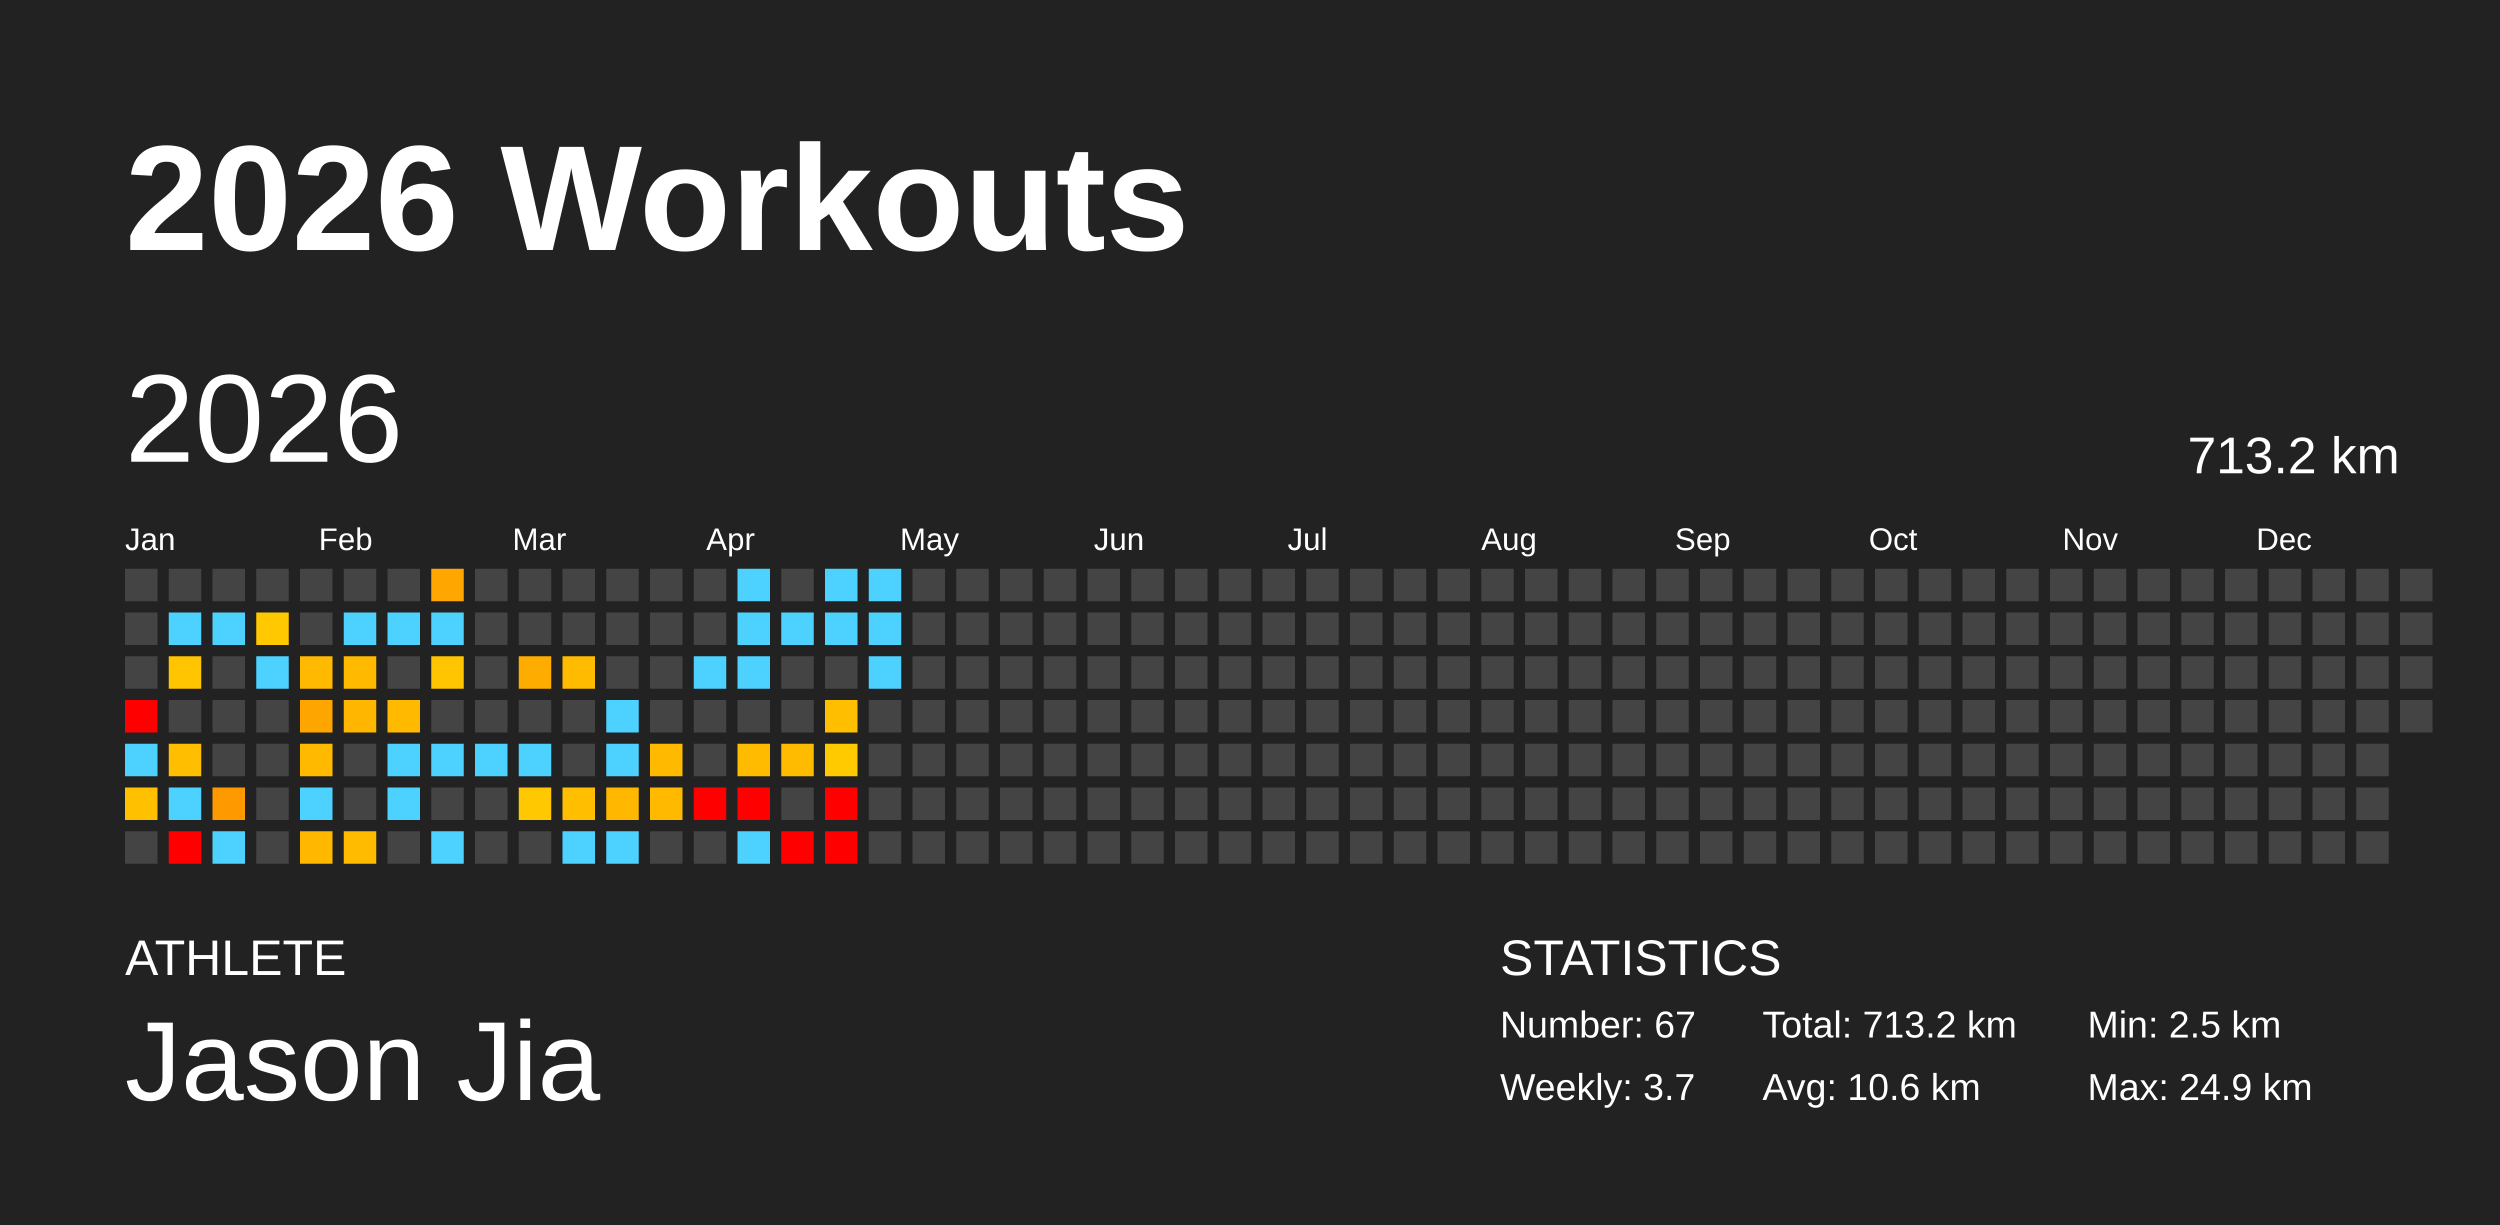
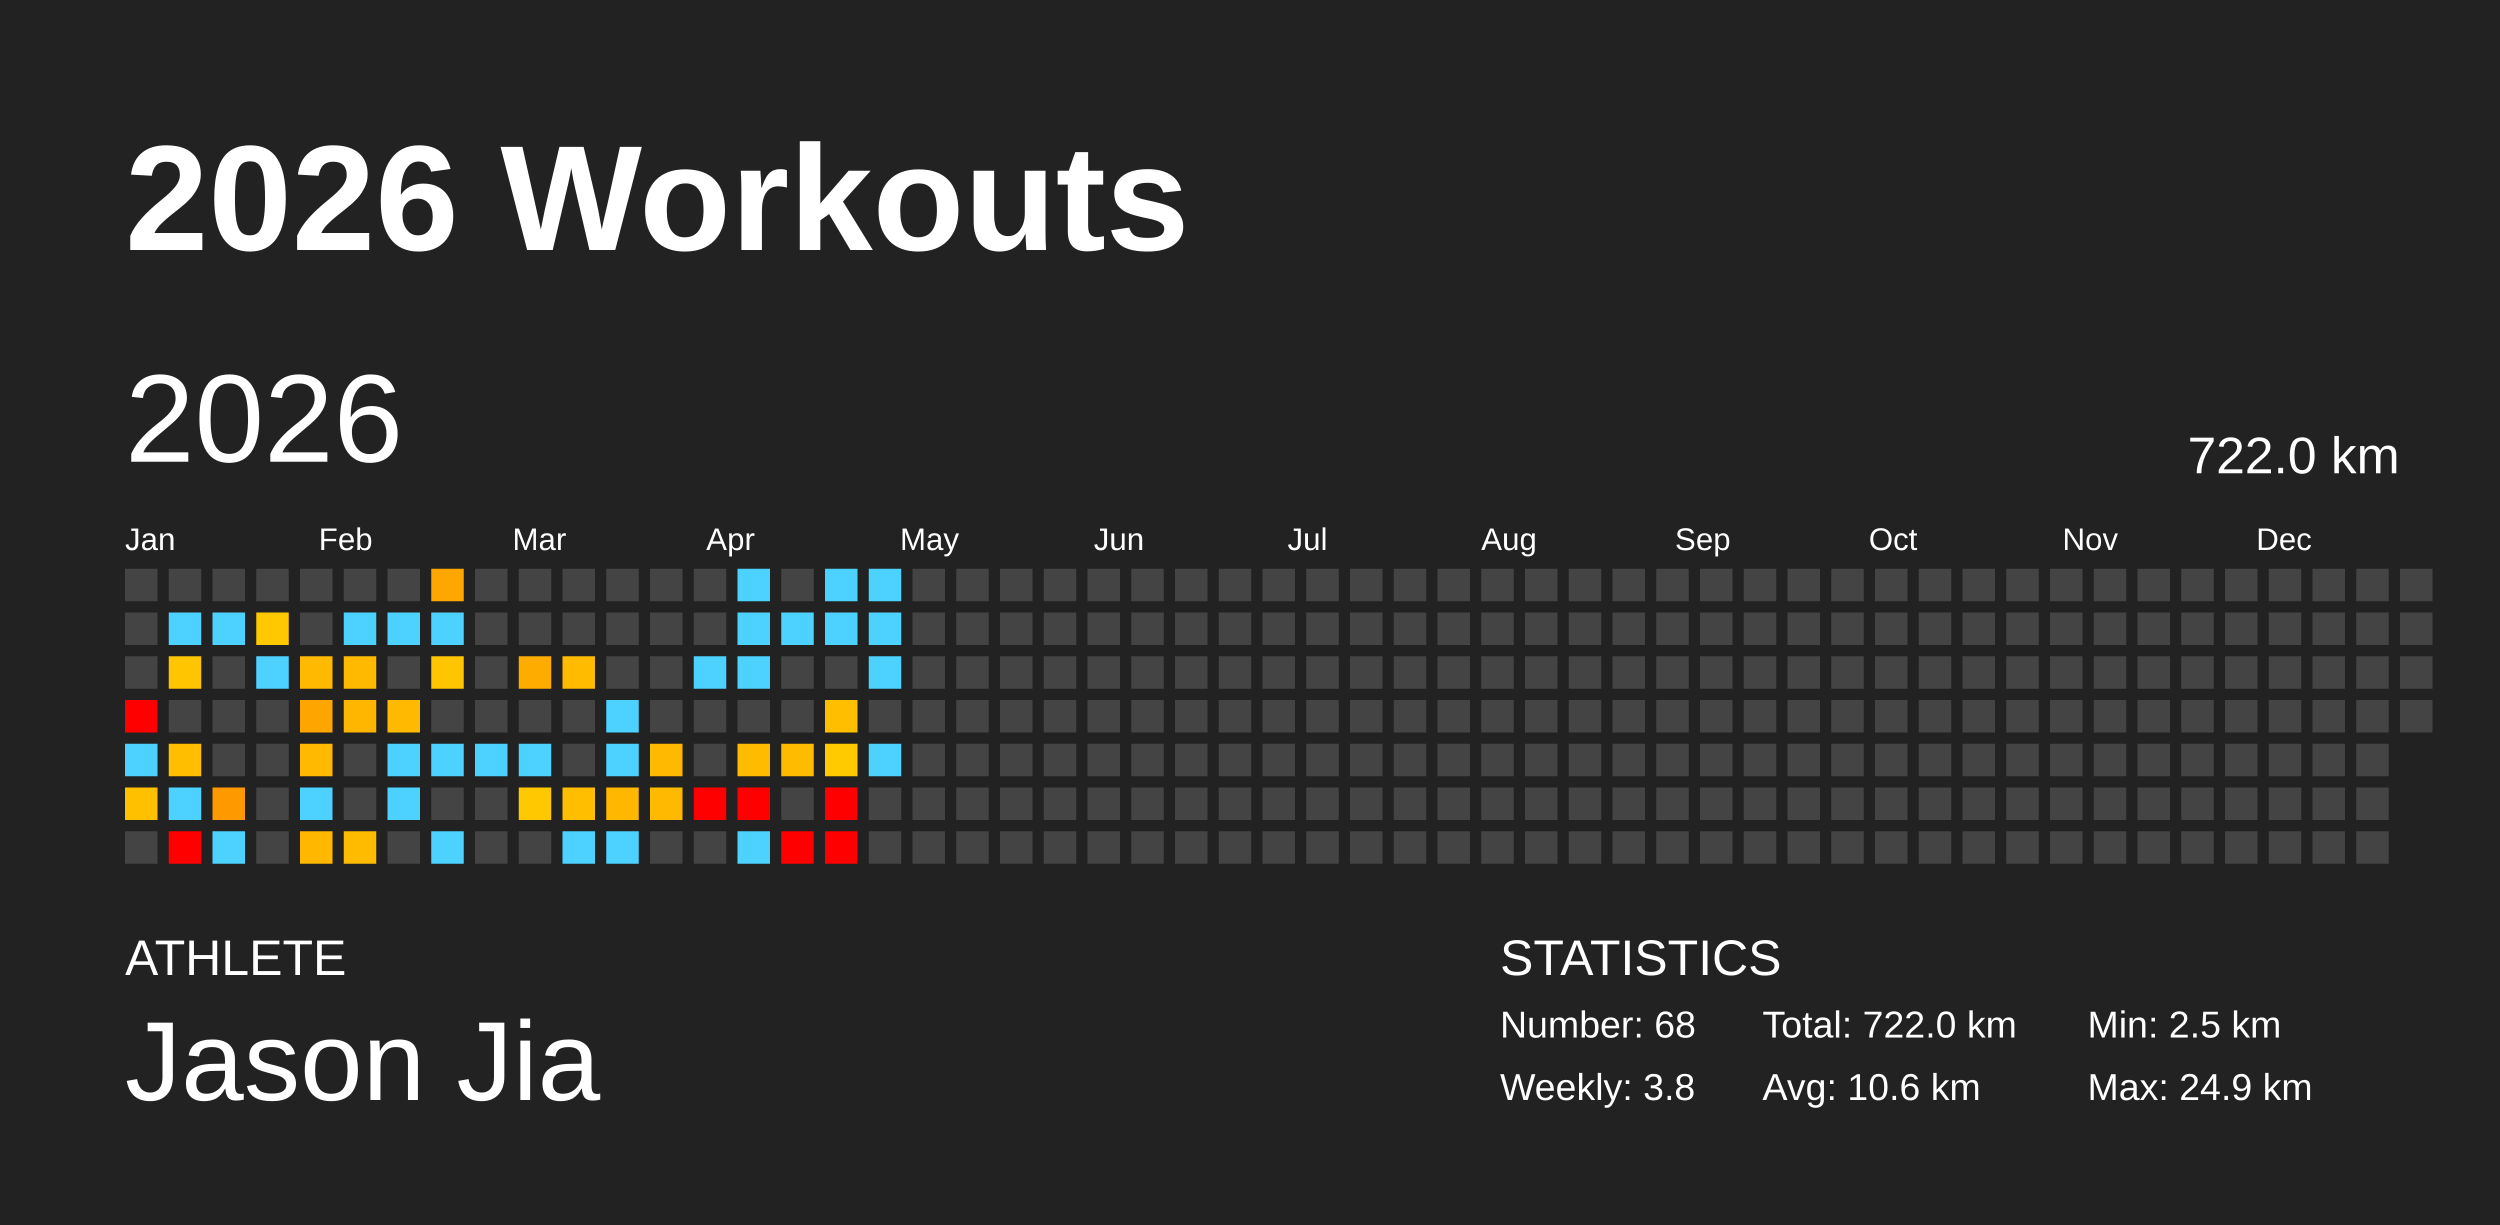
<svg xmlns="http://www.w3.org/2000/svg" baseProfile="full" height="98mm" version="1.1" viewBox="0,0,200,98" width="200mm">
  <defs />
  <rect fill="#222222" height="98" width="200" x="0" y="0" />
  <text fill="#FFFFFF" style="font-size:12px; font-family:Arial; font-weight:bold;" x="10" y="20">2026 Workouts</text>
  <text fill="#FFFFFF" style="font-size:4px; font-family:Arial" x="10" y="78">ATHLETE</text>
  <text fill="#FFFFFF" style="font-size:9px; font-family:Arial" x="10" y="88">Jason Jia</text>
  <text fill="#FFFFFF" style="font-size:4px; font-family:Arial" x="120" y="78">STATISTICS</text>
-   <text fill="#FFFFFF" style="font-size:3px; font-family:Arial" x="120" y="83">Number: 67</text>
-   <text fill="#FFFFFF" style="font-size:3px; font-family:Arial" x="120" y="88">Weekly: 3.7</text>
-   <text fill="#FFFFFF" style="font-size:3px; font-family:Arial" x="141" y="83">Total: 713.2 km</text>
+   <text fill="#FFFFFF" style="font-size:3px; font-family:Arial" x="120" y="83">Number: 68</text>
+   <text fill="#FFFFFF" style="font-size:3px; font-family:Arial" x="120" y="88">Weekly: 3.8</text>
+   <text fill="#FFFFFF" style="font-size:3px; font-family:Arial" x="141" y="83">Total: 722.0 km</text>
  <text fill="#FFFFFF" style="font-size:3px; font-family:Arial" x="141" y="88">Avg: 10.6 km</text>
  <text fill="#FFFFFF" style="font-size:3px; font-family:Arial" x="167" y="83">Min: 2.5 km</text>
  <text fill="#FFFFFF" style="font-size:3px; font-family:Arial" x="167" y="88">Max: 24.9 km</text>
  <text dominant-baseline="hanging" fill="#FFFFFF" style="font-size:10.0px; font-family:Arial;" x="10" y="30">2026</text>
-   <text dominant-baseline="hanging" fill="#FFFFFF" style="font-size:4.125px; font-family:Arial;" x="175" y="35">713.2 km</text>
+   <text dominant-baseline="hanging" fill="#FFFFFF" style="font-size:4.125px; font-family:Arial;" x="175" y="35">722.0 km</text>
  <text fill="#FFFFFF" style="font-size:2.5px; font-family:Arial" x="10.0" y="44">Jan</text>
  <text fill="#FFFFFF" style="font-size:2.5px; font-family:Arial" x="25.5" y="44">Feb</text>
  <text fill="#FFFFFF" style="font-size:2.5px; font-family:Arial" x="41.0" y="44">Mar</text>
  <text fill="#FFFFFF" style="font-size:2.5px; font-family:Arial" x="56.5" y="44">Apr</text>
  <text fill="#FFFFFF" style="font-size:2.5px; font-family:Arial" x="72.0" y="44">May</text>
  <text fill="#FFFFFF" style="font-size:2.5px; font-family:Arial" x="87.5" y="44">Jun</text>
  <text fill="#FFFFFF" style="font-size:2.5px; font-family:Arial" x="103.0" y="44">Jul</text>
  <text fill="#FFFFFF" style="font-size:2.5px; font-family:Arial" x="118.5" y="44">Aug</text>
  <text fill="#FFFFFF" style="font-size:2.5px; font-family:Arial" x="134.0" y="44">Sep</text>
  <text fill="#FFFFFF" style="font-size:2.5px; font-family:Arial" x="149.5" y="44">Oct</text>
  <text fill="#FFFFFF" style="font-size:2.5px; font-family:Arial" x="165.0" y="44">Nov</text>
  <text fill="#FFFFFF" style="font-size:2.5px; font-family:Arial" x="180.5" y="44">Dec</text>
  <rect fill="#444444" height="2.6" width="2.6" x="10.0" y="45.5" />
  <rect fill="#444444" height="2.6" width="2.6" x="10.0" y="49.0" />
  <rect fill="#444444" height="2.6" width="2.6" x="10.0" y="52.5" />
  <rect fill="red" height="2.6" width="2.6" x="10.0" y="56.0" />
  <rect fill="#4dd2ff" height="2.6" width="2.6" x="10.0" y="59.5" />
  <rect fill="#ffc000" height="2.6" width="2.6" x="10.0" y="63.0" />
  <rect fill="#444444" height="2.6" width="2.6" x="10.0" y="66.5" />
  <rect fill="#444444" height="2.6" width="2.6" x="13.5" y="45.5" />
  <rect fill="#4dd2ff" height="2.6" width="2.6" x="13.5" y="49.0" />
  <rect fill="#ffc500" height="2.6" width="2.6" x="13.5" y="52.5" />
  <rect fill="#444444" height="2.6" width="2.6" x="13.5" y="56.0" />
  <rect fill="#ffbe00" height="2.6" width="2.6" x="13.5" y="59.5" />
  <rect fill="#4dd2ff" height="2.6" width="2.6" x="13.5" y="63.0" />
  <rect fill="red" height="2.6" width="2.6" x="13.5" y="66.5" />
  <rect fill="#444444" height="2.6" width="2.6" x="17.0" y="45.5" />
  <rect fill="#4dd2ff" height="2.6" width="2.6" x="17.0" y="49.0" />
  <rect fill="#444444" height="2.6" width="2.6" x="17.0" y="52.5" />
  <rect fill="#444444" height="2.6" width="2.6" x="17.0" y="56.0" />
  <rect fill="#444444" height="2.6" width="2.6" x="17.0" y="59.5" />
  <rect fill="#ff9900" height="2.6" width="2.6" x="17.0" y="63.0" />
  <rect fill="#4dd2ff" height="2.6" width="2.6" x="17.0" y="66.5" />
  <rect fill="#444444" height="2.6" width="2.6" x="20.5" y="45.5" />
  <rect fill="#ffc800" height="2.6" width="2.6" x="20.5" y="49.0" />
  <rect fill="#4dd2ff" height="2.6" width="2.6" x="20.5" y="52.5" />
  <rect fill="#444444" height="2.6" width="2.6" x="20.5" y="56.0" />
  <rect fill="#444444" height="2.6" width="2.6" x="20.5" y="59.5" />
  <rect fill="#444444" height="2.6" width="2.6" x="20.5" y="63.0" />
  <rect fill="#444444" height="2.6" width="2.6" x="20.5" y="66.5" />
  <rect fill="#444444" height="2.6" width="2.6" x="24.0" y="45.5" />
  <rect fill="#444444" height="2.6" width="2.6" x="24.0" y="49.0" />
  <rect fill="#ffb900" height="2.6" width="2.6" x="24.0" y="52.5" />
  <rect fill="#ffa500" height="2.6" width="2.6" x="24.0" y="56.0" />
  <rect fill="#ffba00" height="2.6" width="2.6" x="24.0" y="59.5" />
  <rect fill="#4dd2ff" height="2.6" width="2.6" x="24.0" y="63.0" />
  <rect fill="#ffb700" height="2.6" width="2.6" x="24.0" y="66.5" />
  <rect fill="#444444" height="2.6" width="2.6" x="27.5" y="45.5" />
  <rect fill="#4dd2ff" height="2.6" width="2.6" x="27.5" y="49.0" />
  <rect fill="#ffba00" height="2.6" width="2.6" x="27.5" y="52.5" />
  <rect fill="#ffb600" height="2.6" width="2.6" x="27.5" y="56.0" />
  <rect fill="#444444" height="2.6" width="2.6" x="27.5" y="59.5" />
  <rect fill="#444444" height="2.6" width="2.6" x="27.5" y="63.0" />
  <rect fill="#ffbb00" height="2.6" width="2.6" x="27.5" y="66.5" />
  <rect fill="#444444" height="2.6" width="2.6" x="31.0" y="45.5" />
  <rect fill="#4dd2ff" height="2.6" width="2.6" x="31.0" y="49.0" />
  <rect fill="#444444" height="2.6" width="2.6" x="31.0" y="52.5" />
  <rect fill="#ffba00" height="2.6" width="2.6" x="31.0" y="56.0" />
  <rect fill="#4dd2ff" height="2.6" width="2.6" x="31.0" y="59.5" />
  <rect fill="#4dd2ff" height="2.6" width="2.6" x="31.0" y="63.0" />
  <rect fill="#444444" height="2.6" width="2.6" x="31.0" y="66.5" />
  <rect fill="#ffa600" height="2.6" width="2.6" x="34.5" y="45.5" />
  <rect fill="#4dd2ff" height="2.6" width="2.6" x="34.5" y="49.0" />
  <rect fill="#ffc500" height="2.6" width="2.6" x="34.5" y="52.5" />
  <rect fill="#444444" height="2.6" width="2.6" x="34.5" y="56.0" />
  <rect fill="#4dd2ff" height="2.6" width="2.6" x="34.5" y="59.5" />
  <rect fill="#444444" height="2.6" width="2.6" x="34.5" y="63.0" />
  <rect fill="#4dd2ff" height="2.6" width="2.6" x="34.5" y="66.5" />
  <rect fill="#444444" height="2.6" width="2.6" x="38.0" y="45.5" />
  <rect fill="#444444" height="2.6" width="2.6" x="38.0" y="49.0" />
  <rect fill="#444444" height="2.6" width="2.6" x="38.0" y="52.5" />
  <rect fill="#444444" height="2.6" width="2.6" x="38.0" y="56.0" />
  <rect fill="#4dd2ff" height="2.6" width="2.6" x="38.0" y="59.5" />
  <rect fill="#444444" height="2.6" width="2.6" x="38.0" y="63.0" />
  <rect fill="#444444" height="2.6" width="2.6" x="38.0" y="66.5" />
  <rect fill="#444444" height="2.6" width="2.6" x="41.5" y="45.5" />
  <rect fill="#444444" height="2.6" width="2.6" x="41.5" y="49.0" />
  <rect fill="#ffac00" height="2.6" width="2.6" x="41.5" y="52.5" />
  <rect fill="#444444" height="2.6" width="2.6" x="41.5" y="56.0" />
  <rect fill="#4dd2ff" height="2.6" width="2.6" x="41.5" y="59.5" />
  <rect fill="#ffc800" height="2.6" width="2.6" x="41.5" y="63.0" />
  <rect fill="#444444" height="2.6" width="2.6" x="41.5" y="66.5" />
  <rect fill="#444444" height="2.6" width="2.6" x="45.0" y="45.5" />
  <rect fill="#444444" height="2.6" width="2.6" x="45.0" y="49.0" />
  <rect fill="#ffbb00" height="2.6" width="2.6" x="45.0" y="52.5" />
  <rect fill="#444444" height="2.6" width="2.6" x="45.0" y="56.0" />
  <rect fill="#444444" height="2.6" width="2.6" x="45.0" y="59.5" />
  <rect fill="#ffbe00" height="2.6" width="2.6" x="45.0" y="63.0" />
  <rect fill="#4dd2ff" height="2.6" width="2.6" x="45.0" y="66.5" />
  <rect fill="#444444" height="2.6" width="2.6" x="48.5" y="45.5" />
  <rect fill="#444444" height="2.6" width="2.6" x="48.5" y="49.0" />
  <rect fill="#444444" height="2.6" width="2.6" x="48.5" y="52.5" />
  <rect fill="#4dd2ff" height="2.6" width="2.6" x="48.5" y="56.0" />
  <rect fill="#4dd2ff" height="2.6" width="2.6" x="48.5" y="59.5" />
  <rect fill="#ffb700" height="2.6" width="2.6" x="48.5" y="63.0" />
  <rect fill="#4dd2ff" height="2.6" width="2.6" x="48.5" y="66.5" />
  <rect fill="#444444" height="2.6" width="2.6" x="52.0" y="45.5" />
  <rect fill="#444444" height="2.6" width="2.6" x="52.0" y="49.0" />
  <rect fill="#444444" height="2.6" width="2.6" x="52.0" y="52.5" />
  <rect fill="#444444" height="2.6" width="2.6" x="52.0" y="56.0" />
  <rect fill="#ffba00" height="2.6" width="2.6" x="52.0" y="59.5" />
  <rect fill="#ffba00" height="2.6" width="2.6" x="52.0" y="63.0" />
  <rect fill="#444444" height="2.6" width="2.6" x="52.0" y="66.5" />
  <rect fill="#444444" height="2.6" width="2.6" x="55.5" y="45.5" />
  <rect fill="#444444" height="2.6" width="2.6" x="55.5" y="49.0" />
  <rect fill="#4dd2ff" height="2.6" width="2.6" x="55.5" y="52.5" />
  <rect fill="#444444" height="2.6" width="2.6" x="55.5" y="56.0" />
  <rect fill="#444444" height="2.6" width="2.6" x="55.5" y="59.5" />
  <rect fill="red" height="2.6" width="2.6" x="55.5" y="63.0" />
  <rect fill="#444444" height="2.6" width="2.6" x="55.5" y="66.5" />
  <rect fill="#4dd2ff" height="2.6" width="2.6" x="59.0" y="45.5" />
  <rect fill="#4dd2ff" height="2.6" width="2.6" x="59.0" y="49.0" />
  <rect fill="#4dd2ff" height="2.6" width="2.6" x="59.0" y="52.5" />
  <rect fill="#444444" height="2.6" width="2.6" x="59.0" y="56.0" />
  <rect fill="#ffbb00" height="2.6" width="2.6" x="59.0" y="59.5" />
  <rect fill="red" height="2.6" width="2.6" x="59.0" y="63.0" />
  <rect fill="#4dd2ff" height="2.6" width="2.6" x="59.0" y="66.5" />
  <rect fill="#444444" height="2.6" width="2.6" x="62.5" y="45.5" />
  <rect fill="#4dd2ff" height="2.6" width="2.6" x="62.5" y="49.0" />
  <rect fill="#444444" height="2.6" width="2.6" x="62.5" y="52.5" />
  <rect fill="#444444" height="2.6" width="2.6" x="62.5" y="56.0" />
  <rect fill="#ffbb00" height="2.6" width="2.6" x="62.5" y="59.5" />
  <rect fill="#444444" height="2.6" width="2.6" x="62.5" y="63.0" />
  <rect fill="red" height="2.6" width="2.6" x="62.5" y="66.5" />
  <rect fill="#4dd2ff" height="2.6" width="2.6" x="66.0" y="45.5" />
  <rect fill="#4dd2ff" height="2.6" width="2.6" x="66.0" y="49.0" />
  <rect fill="#444444" height="2.6" width="2.6" x="66.0" y="52.5" />
  <rect fill="#ffbe00" height="2.6" width="2.6" x="66.0" y="56.0" />
  <rect fill="#ffca00" height="2.6" width="2.6" x="66.0" y="59.5" />
  <rect fill="red" height="2.6" width="2.6" x="66.0" y="63.0" />
  <rect fill="red" height="2.6" width="2.6" x="66.0" y="66.5" />
  <rect fill="#4dd2ff" height="2.6" width="2.6" x="69.5" y="45.5" />
  <rect fill="#4dd2ff" height="2.6" width="2.6" x="69.5" y="49.0" />
  <rect fill="#4dd2ff" height="2.6" width="2.6" x="69.5" y="52.5" />
  <rect fill="#444444" height="2.6" width="2.6" x="69.5" y="56.0" />
-   <rect fill="#444444" height="2.6" width="2.6" x="69.5" y="59.5" />
+   <rect fill="#4dd2ff" height="2.6" width="2.6" x="69.5" y="59.5" />
  <rect fill="#444444" height="2.6" width="2.6" x="69.5" y="63.0" />
  <rect fill="#444444" height="2.6" width="2.6" x="69.5" y="66.5" />
  <rect fill="#444444" height="2.6" width="2.6" x="73.0" y="45.5" />
  <rect fill="#444444" height="2.6" width="2.6" x="73.0" y="49.0" />
  <rect fill="#444444" height="2.6" width="2.6" x="73.0" y="52.5" />
  <rect fill="#444444" height="2.6" width="2.6" x="73.0" y="56.0" />
  <rect fill="#444444" height="2.6" width="2.6" x="73.0" y="59.5" />
  <rect fill="#444444" height="2.6" width="2.6" x="73.0" y="63.0" />
  <rect fill="#444444" height="2.6" width="2.6" x="73.0" y="66.5" />
  <rect fill="#444444" height="2.6" width="2.6" x="76.5" y="45.5" />
  <rect fill="#444444" height="2.6" width="2.6" x="76.5" y="49.0" />
  <rect fill="#444444" height="2.6" width="2.6" x="76.5" y="52.5" />
  <rect fill="#444444" height="2.6" width="2.6" x="76.5" y="56.0" />
  <rect fill="#444444" height="2.6" width="2.6" x="76.5" y="59.5" />
  <rect fill="#444444" height="2.6" width="2.6" x="76.5" y="63.0" />
  <rect fill="#444444" height="2.6" width="2.6" x="76.5" y="66.5" />
  <rect fill="#444444" height="2.6" width="2.6" x="80.0" y="45.5" />
  <rect fill="#444444" height="2.6" width="2.6" x="80.0" y="49.0" />
  <rect fill="#444444" height="2.6" width="2.6" x="80.0" y="52.5" />
  <rect fill="#444444" height="2.6" width="2.6" x="80.0" y="56.0" />
  <rect fill="#444444" height="2.6" width="2.6" x="80.0" y="59.5" />
  <rect fill="#444444" height="2.6" width="2.6" x="80.0" y="63.0" />
  <rect fill="#444444" height="2.6" width="2.6" x="80.0" y="66.5" />
  <rect fill="#444444" height="2.6" width="2.6" x="83.5" y="45.5" />
  <rect fill="#444444" height="2.6" width="2.6" x="83.5" y="49.0" />
  <rect fill="#444444" height="2.6" width="2.6" x="83.5" y="52.5" />
  <rect fill="#444444" height="2.6" width="2.6" x="83.5" y="56.0" />
  <rect fill="#444444" height="2.6" width="2.6" x="83.5" y="59.5" />
  <rect fill="#444444" height="2.6" width="2.6" x="83.5" y="63.0" />
  <rect fill="#444444" height="2.6" width="2.6" x="83.5" y="66.5" />
  <rect fill="#444444" height="2.6" width="2.6" x="87.0" y="45.5" />
  <rect fill="#444444" height="2.6" width="2.6" x="87.0" y="49.0" />
  <rect fill="#444444" height="2.6" width="2.6" x="87.0" y="52.5" />
  <rect fill="#444444" height="2.6" width="2.6" x="87.0" y="56.0" />
  <rect fill="#444444" height="2.6" width="2.6" x="87.0" y="59.5" />
  <rect fill="#444444" height="2.6" width="2.6" x="87.0" y="63.0" />
  <rect fill="#444444" height="2.6" width="2.6" x="87.0" y="66.5" />
  <rect fill="#444444" height="2.6" width="2.6" x="90.5" y="45.5" />
  <rect fill="#444444" height="2.6" width="2.6" x="90.5" y="49.0" />
  <rect fill="#444444" height="2.6" width="2.6" x="90.5" y="52.5" />
  <rect fill="#444444" height="2.6" width="2.6" x="90.5" y="56.0" />
  <rect fill="#444444" height="2.6" width="2.6" x="90.5" y="59.5" />
  <rect fill="#444444" height="2.6" width="2.6" x="90.5" y="63.0" />
  <rect fill="#444444" height="2.6" width="2.6" x="90.5" y="66.5" />
  <rect fill="#444444" height="2.6" width="2.6" x="94.0" y="45.5" />
  <rect fill="#444444" height="2.6" width="2.6" x="94.0" y="49.0" />
  <rect fill="#444444" height="2.6" width="2.6" x="94.0" y="52.5" />
  <rect fill="#444444" height="2.6" width="2.6" x="94.0" y="56.0" />
  <rect fill="#444444" height="2.6" width="2.6" x="94.0" y="59.5" />
  <rect fill="#444444" height="2.6" width="2.6" x="94.0" y="63.0" />
  <rect fill="#444444" height="2.6" width="2.6" x="94.0" y="66.5" />
  <rect fill="#444444" height="2.6" width="2.6" x="97.5" y="45.5" />
  <rect fill="#444444" height="2.6" width="2.6" x="97.5" y="49.0" />
  <rect fill="#444444" height="2.6" width="2.6" x="97.5" y="52.5" />
  <rect fill="#444444" height="2.6" width="2.6" x="97.5" y="56.0" />
  <rect fill="#444444" height="2.6" width="2.6" x="97.5" y="59.5" />
  <rect fill="#444444" height="2.6" width="2.6" x="97.5" y="63.0" />
  <rect fill="#444444" height="2.6" width="2.6" x="97.5" y="66.5" />
  <rect fill="#444444" height="2.6" width="2.6" x="101.0" y="45.5" />
  <rect fill="#444444" height="2.6" width="2.6" x="101.0" y="49.0" />
  <rect fill="#444444" height="2.6" width="2.6" x="101.0" y="52.5" />
  <rect fill="#444444" height="2.6" width="2.6" x="101.0" y="56.0" />
  <rect fill="#444444" height="2.6" width="2.6" x="101.0" y="59.5" />
  <rect fill="#444444" height="2.6" width="2.6" x="101.0" y="63.0" />
  <rect fill="#444444" height="2.6" width="2.6" x="101.0" y="66.5" />
  <rect fill="#444444" height="2.6" width="2.6" x="104.5" y="45.5" />
  <rect fill="#444444" height="2.6" width="2.6" x="104.5" y="49.0" />
  <rect fill="#444444" height="2.6" width="2.6" x="104.5" y="52.5" />
  <rect fill="#444444" height="2.6" width="2.6" x="104.5" y="56.0" />
  <rect fill="#444444" height="2.6" width="2.6" x="104.5" y="59.5" />
  <rect fill="#444444" height="2.6" width="2.6" x="104.5" y="63.0" />
  <rect fill="#444444" height="2.6" width="2.6" x="104.5" y="66.5" />
  <rect fill="#444444" height="2.6" width="2.6" x="108.0" y="45.5" />
  <rect fill="#444444" height="2.6" width="2.6" x="108.0" y="49.0" />
  <rect fill="#444444" height="2.6" width="2.6" x="108.0" y="52.5" />
  <rect fill="#444444" height="2.6" width="2.6" x="108.0" y="56.0" />
  <rect fill="#444444" height="2.6" width="2.6" x="108.0" y="59.5" />
  <rect fill="#444444" height="2.6" width="2.6" x="108.0" y="63.0" />
  <rect fill="#444444" height="2.6" width="2.6" x="108.0" y="66.5" />
  <rect fill="#444444" height="2.6" width="2.6" x="111.5" y="45.5" />
  <rect fill="#444444" height="2.6" width="2.6" x="111.5" y="49.0" />
  <rect fill="#444444" height="2.6" width="2.6" x="111.5" y="52.5" />
  <rect fill="#444444" height="2.6" width="2.6" x="111.5" y="56.0" />
  <rect fill="#444444" height="2.6" width="2.6" x="111.5" y="59.5" />
  <rect fill="#444444" height="2.6" width="2.6" x="111.5" y="63.0" />
  <rect fill="#444444" height="2.6" width="2.6" x="111.5" y="66.5" />
  <rect fill="#444444" height="2.6" width="2.6" x="115.0" y="45.5" />
  <rect fill="#444444" height="2.6" width="2.6" x="115.0" y="49.0" />
  <rect fill="#444444" height="2.6" width="2.6" x="115.0" y="52.5" />
  <rect fill="#444444" height="2.6" width="2.6" x="115.0" y="56.0" />
  <rect fill="#444444" height="2.6" width="2.6" x="115.0" y="59.5" />
  <rect fill="#444444" height="2.6" width="2.6" x="115.0" y="63.0" />
  <rect fill="#444444" height="2.6" width="2.6" x="115.0" y="66.5" />
  <rect fill="#444444" height="2.6" width="2.6" x="118.5" y="45.5" />
  <rect fill="#444444" height="2.6" width="2.6" x="118.5" y="49.0" />
  <rect fill="#444444" height="2.6" width="2.6" x="118.5" y="52.5" />
  <rect fill="#444444" height="2.6" width="2.6" x="118.5" y="56.0" />
  <rect fill="#444444" height="2.6" width="2.6" x="118.5" y="59.5" />
  <rect fill="#444444" height="2.6" width="2.6" x="118.5" y="63.0" />
  <rect fill="#444444" height="2.6" width="2.6" x="118.5" y="66.5" />
  <rect fill="#444444" height="2.6" width="2.6" x="122.0" y="45.5" />
  <rect fill="#444444" height="2.6" width="2.6" x="122.0" y="49.0" />
  <rect fill="#444444" height="2.6" width="2.6" x="122.0" y="52.5" />
  <rect fill="#444444" height="2.6" width="2.6" x="122.0" y="56.0" />
  <rect fill="#444444" height="2.6" width="2.6" x="122.0" y="59.5" />
  <rect fill="#444444" height="2.6" width="2.6" x="122.0" y="63.0" />
  <rect fill="#444444" height="2.6" width="2.6" x="122.0" y="66.5" />
  <rect fill="#444444" height="2.6" width="2.6" x="125.5" y="45.5" />
  <rect fill="#444444" height="2.6" width="2.6" x="125.5" y="49.0" />
  <rect fill="#444444" height="2.6" width="2.6" x="125.5" y="52.5" />
  <rect fill="#444444" height="2.6" width="2.6" x="125.5" y="56.0" />
  <rect fill="#444444" height="2.6" width="2.6" x="125.5" y="59.5" />
  <rect fill="#444444" height="2.6" width="2.6" x="125.5" y="63.0" />
  <rect fill="#444444" height="2.6" width="2.6" x="125.5" y="66.5" />
  <rect fill="#444444" height="2.6" width="2.6" x="129.0" y="45.5" />
  <rect fill="#444444" height="2.6" width="2.6" x="129.0" y="49.0" />
  <rect fill="#444444" height="2.6" width="2.6" x="129.0" y="52.5" />
  <rect fill="#444444" height="2.6" width="2.6" x="129.0" y="56.0" />
  <rect fill="#444444" height="2.6" width="2.6" x="129.0" y="59.5" />
  <rect fill="#444444" height="2.6" width="2.6" x="129.0" y="63.0" />
  <rect fill="#444444" height="2.6" width="2.6" x="129.0" y="66.5" />
  <rect fill="#444444" height="2.6" width="2.6" x="132.5" y="45.5" />
  <rect fill="#444444" height="2.6" width="2.6" x="132.5" y="49.0" />
  <rect fill="#444444" height="2.6" width="2.6" x="132.5" y="52.5" />
  <rect fill="#444444" height="2.6" width="2.6" x="132.5" y="56.0" />
  <rect fill="#444444" height="2.6" width="2.6" x="132.5" y="59.5" />
  <rect fill="#444444" height="2.6" width="2.6" x="132.5" y="63.0" />
  <rect fill="#444444" height="2.6" width="2.6" x="132.5" y="66.5" />
  <rect fill="#444444" height="2.6" width="2.6" x="136.0" y="45.5" />
  <rect fill="#444444" height="2.6" width="2.6" x="136.0" y="49.0" />
  <rect fill="#444444" height="2.6" width="2.6" x="136.0" y="52.5" />
  <rect fill="#444444" height="2.6" width="2.6" x="136.0" y="56.0" />
  <rect fill="#444444" height="2.6" width="2.6" x="136.0" y="59.5" />
  <rect fill="#444444" height="2.6" width="2.6" x="136.0" y="63.0" />
  <rect fill="#444444" height="2.6" width="2.6" x="136.0" y="66.5" />
  <rect fill="#444444" height="2.6" width="2.6" x="139.5" y="45.5" />
  <rect fill="#444444" height="2.6" width="2.6" x="139.5" y="49.0" />
  <rect fill="#444444" height="2.6" width="2.6" x="139.5" y="52.5" />
  <rect fill="#444444" height="2.6" width="2.6" x="139.5" y="56.0" />
  <rect fill="#444444" height="2.6" width="2.6" x="139.5" y="59.5" />
  <rect fill="#444444" height="2.6" width="2.6" x="139.5" y="63.0" />
  <rect fill="#444444" height="2.6" width="2.6" x="139.5" y="66.5" />
  <rect fill="#444444" height="2.6" width="2.6" x="143.0" y="45.5" />
  <rect fill="#444444" height="2.6" width="2.6" x="143.0" y="49.0" />
  <rect fill="#444444" height="2.6" width="2.6" x="143.0" y="52.5" />
  <rect fill="#444444" height="2.6" width="2.6" x="143.0" y="56.0" />
  <rect fill="#444444" height="2.6" width="2.6" x="143.0" y="59.5" />
  <rect fill="#444444" height="2.6" width="2.6" x="143.0" y="63.0" />
  <rect fill="#444444" height="2.6" width="2.6" x="143.0" y="66.5" />
  <rect fill="#444444" height="2.6" width="2.6" x="146.5" y="45.5" />
  <rect fill="#444444" height="2.6" width="2.6" x="146.5" y="49.0" />
  <rect fill="#444444" height="2.6" width="2.6" x="146.5" y="52.5" />
  <rect fill="#444444" height="2.6" width="2.6" x="146.5" y="56.0" />
  <rect fill="#444444" height="2.6" width="2.6" x="146.5" y="59.5" />
  <rect fill="#444444" height="2.6" width="2.6" x="146.5" y="63.0" />
  <rect fill="#444444" height="2.6" width="2.6" x="146.5" y="66.5" />
  <rect fill="#444444" height="2.6" width="2.6" x="150.0" y="45.5" />
  <rect fill="#444444" height="2.6" width="2.6" x="150.0" y="49.0" />
  <rect fill="#444444" height="2.6" width="2.6" x="150.0" y="52.5" />
  <rect fill="#444444" height="2.6" width="2.6" x="150.0" y="56.0" />
  <rect fill="#444444" height="2.6" width="2.6" x="150.0" y="59.5" />
  <rect fill="#444444" height="2.6" width="2.6" x="150.0" y="63.0" />
  <rect fill="#444444" height="2.6" width="2.6" x="150.0" y="66.5" />
  <rect fill="#444444" height="2.6" width="2.6" x="153.5" y="45.5" />
  <rect fill="#444444" height="2.6" width="2.6" x="153.5" y="49.0" />
  <rect fill="#444444" height="2.6" width="2.6" x="153.5" y="52.5" />
  <rect fill="#444444" height="2.6" width="2.6" x="153.5" y="56.0" />
  <rect fill="#444444" height="2.6" width="2.6" x="153.5" y="59.5" />
  <rect fill="#444444" height="2.6" width="2.6" x="153.5" y="63.0" />
  <rect fill="#444444" height="2.6" width="2.6" x="153.5" y="66.5" />
  <rect fill="#444444" height="2.6" width="2.6" x="157.0" y="45.5" />
  <rect fill="#444444" height="2.6" width="2.6" x="157.0" y="49.0" />
  <rect fill="#444444" height="2.6" width="2.6" x="157.0" y="52.5" />
  <rect fill="#444444" height="2.6" width="2.6" x="157.0" y="56.0" />
  <rect fill="#444444" height="2.6" width="2.6" x="157.0" y="59.5" />
  <rect fill="#444444" height="2.6" width="2.6" x="157.0" y="63.0" />
  <rect fill="#444444" height="2.6" width="2.6" x="157.0" y="66.5" />
  <rect fill="#444444" height="2.6" width="2.6" x="160.5" y="45.5" />
  <rect fill="#444444" height="2.6" width="2.6" x="160.5" y="49.0" />
  <rect fill="#444444" height="2.6" width="2.6" x="160.5" y="52.5" />
  <rect fill="#444444" height="2.6" width="2.6" x="160.5" y="56.0" />
  <rect fill="#444444" height="2.6" width="2.6" x="160.5" y="59.5" />
  <rect fill="#444444" height="2.6" width="2.6" x="160.5" y="63.0" />
  <rect fill="#444444" height="2.6" width="2.6" x="160.5" y="66.5" />
  <rect fill="#444444" height="2.6" width="2.6" x="164.0" y="45.5" />
  <rect fill="#444444" height="2.6" width="2.6" x="164.0" y="49.0" />
  <rect fill="#444444" height="2.6" width="2.6" x="164.0" y="52.5" />
  <rect fill="#444444" height="2.6" width="2.6" x="164.0" y="56.0" />
  <rect fill="#444444" height="2.6" width="2.6" x="164.0" y="59.5" />
  <rect fill="#444444" height="2.6" width="2.6" x="164.0" y="63.0" />
  <rect fill="#444444" height="2.6" width="2.6" x="164.0" y="66.5" />
  <rect fill="#444444" height="2.6" width="2.6" x="167.5" y="45.5" />
  <rect fill="#444444" height="2.6" width="2.6" x="167.5" y="49.0" />
  <rect fill="#444444" height="2.6" width="2.6" x="167.5" y="52.5" />
  <rect fill="#444444" height="2.6" width="2.6" x="167.5" y="56.0" />
  <rect fill="#444444" height="2.6" width="2.6" x="167.5" y="59.5" />
  <rect fill="#444444" height="2.6" width="2.6" x="167.5" y="63.0" />
  <rect fill="#444444" height="2.6" width="2.6" x="167.5" y="66.5" />
  <rect fill="#444444" height="2.6" width="2.6" x="171.0" y="45.5" />
  <rect fill="#444444" height="2.6" width="2.6" x="171.0" y="49.0" />
  <rect fill="#444444" height="2.6" width="2.6" x="171.0" y="52.5" />
  <rect fill="#444444" height="2.6" width="2.6" x="171.0" y="56.0" />
  <rect fill="#444444" height="2.6" width="2.6" x="171.0" y="59.5" />
  <rect fill="#444444" height="2.6" width="2.6" x="171.0" y="63.0" />
  <rect fill="#444444" height="2.6" width="2.6" x="171.0" y="66.5" />
  <rect fill="#444444" height="2.6" width="2.6" x="174.5" y="45.5" />
  <rect fill="#444444" height="2.6" width="2.6" x="174.5" y="49.0" />
  <rect fill="#444444" height="2.6" width="2.6" x="174.5" y="52.5" />
  <rect fill="#444444" height="2.6" width="2.6" x="174.5" y="56.0" />
  <rect fill="#444444" height="2.6" width="2.6" x="174.5" y="59.5" />
  <rect fill="#444444" height="2.6" width="2.6" x="174.5" y="63.0" />
  <rect fill="#444444" height="2.6" width="2.6" x="174.5" y="66.5" />
  <rect fill="#444444" height="2.6" width="2.6" x="178.0" y="45.5" />
  <rect fill="#444444" height="2.6" width="2.6" x="178.0" y="49.0" />
  <rect fill="#444444" height="2.6" width="2.6" x="178.0" y="52.5" />
  <rect fill="#444444" height="2.6" width="2.6" x="178.0" y="56.0" />
  <rect fill="#444444" height="2.6" width="2.6" x="178.0" y="59.5" />
  <rect fill="#444444" height="2.6" width="2.6" x="178.0" y="63.0" />
  <rect fill="#444444" height="2.6" width="2.6" x="178.0" y="66.5" />
  <rect fill="#444444" height="2.6" width="2.6" x="181.5" y="45.5" />
  <rect fill="#444444" height="2.6" width="2.6" x="181.5" y="49.0" />
  <rect fill="#444444" height="2.6" width="2.6" x="181.5" y="52.5" />
  <rect fill="#444444" height="2.6" width="2.6" x="181.5" y="56.0" />
  <rect fill="#444444" height="2.6" width="2.6" x="181.5" y="59.5" />
  <rect fill="#444444" height="2.6" width="2.6" x="181.5" y="63.0" />
  <rect fill="#444444" height="2.6" width="2.6" x="181.5" y="66.5" />
  <rect fill="#444444" height="2.6" width="2.6" x="185.0" y="45.5" />
  <rect fill="#444444" height="2.6" width="2.6" x="185.0" y="49.0" />
  <rect fill="#444444" height="2.6" width="2.6" x="185.0" y="52.5" />
  <rect fill="#444444" height="2.6" width="2.6" x="185.0" y="56.0" />
  <rect fill="#444444" height="2.6" width="2.6" x="185.0" y="59.5" />
  <rect fill="#444444" height="2.6" width="2.6" x="185.0" y="63.0" />
  <rect fill="#444444" height="2.6" width="2.6" x="185.0" y="66.5" />
  <rect fill="#444444" height="2.6" width="2.6" x="188.5" y="45.5" />
  <rect fill="#444444" height="2.6" width="2.6" x="188.5" y="49.0" />
  <rect fill="#444444" height="2.6" width="2.6" x="188.5" y="52.5" />
  <rect fill="#444444" height="2.6" width="2.6" x="188.5" y="56.0" />
  <rect fill="#444444" height="2.6" width="2.6" x="188.5" y="59.5" />
  <rect fill="#444444" height="2.6" width="2.6" x="188.5" y="63.0" />
  <rect fill="#444444" height="2.6" width="2.6" x="188.5" y="66.5" />
  <rect fill="#444444" height="2.6" width="2.6" x="192.0" y="45.5" />
  <rect fill="#444444" height="2.6" width="2.6" x="192.0" y="49.0" />
  <rect fill="#444444" height="2.6" width="2.6" x="192.0" y="52.5" />
  <rect fill="#444444" height="2.6" width="2.6" x="192.0" y="56.0" />
</svg>
